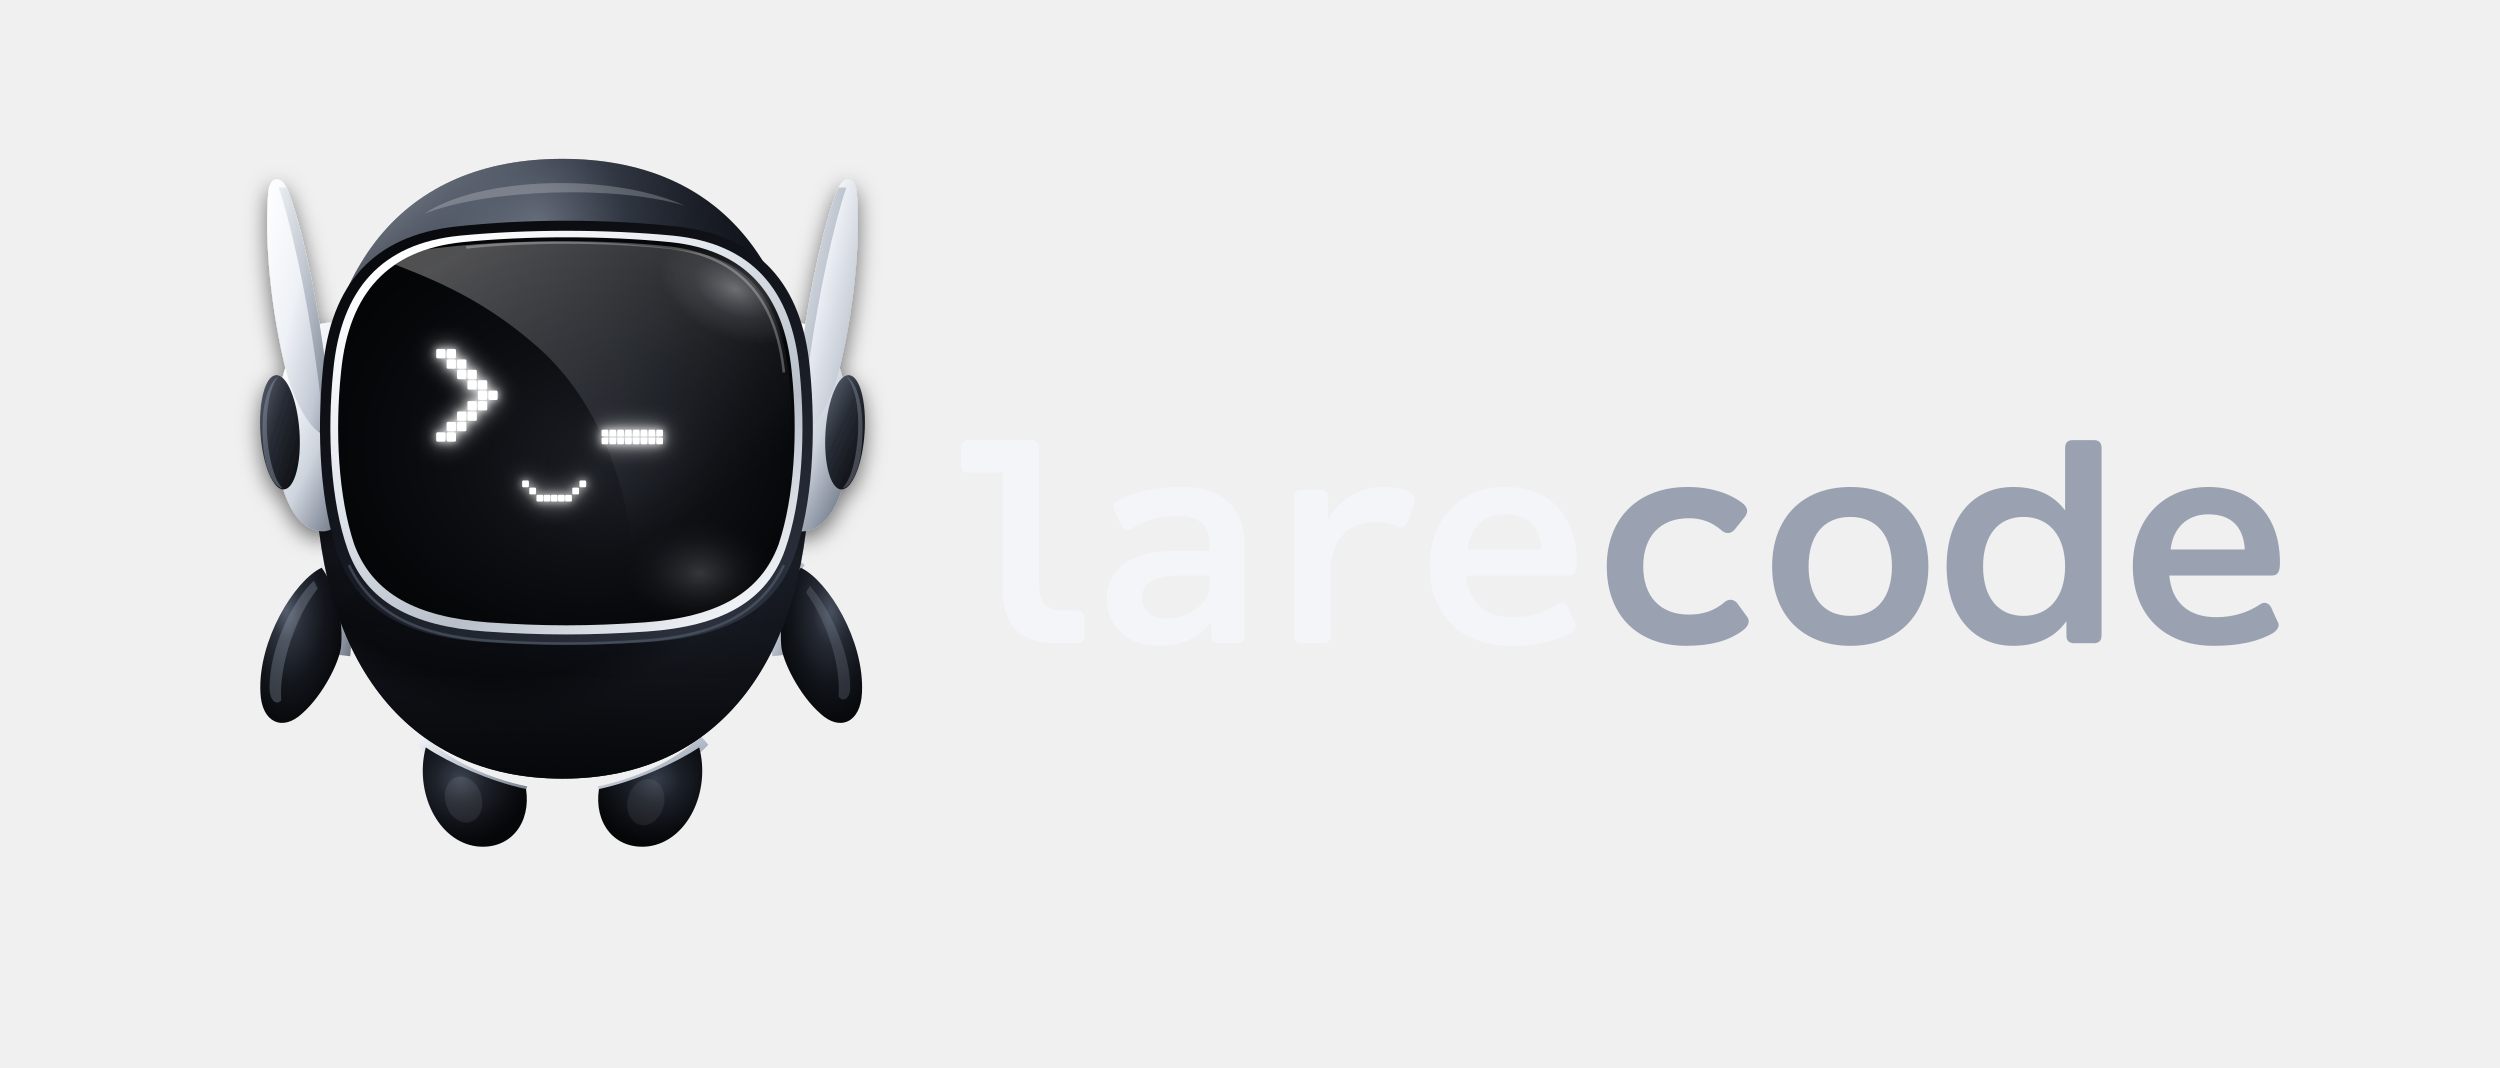
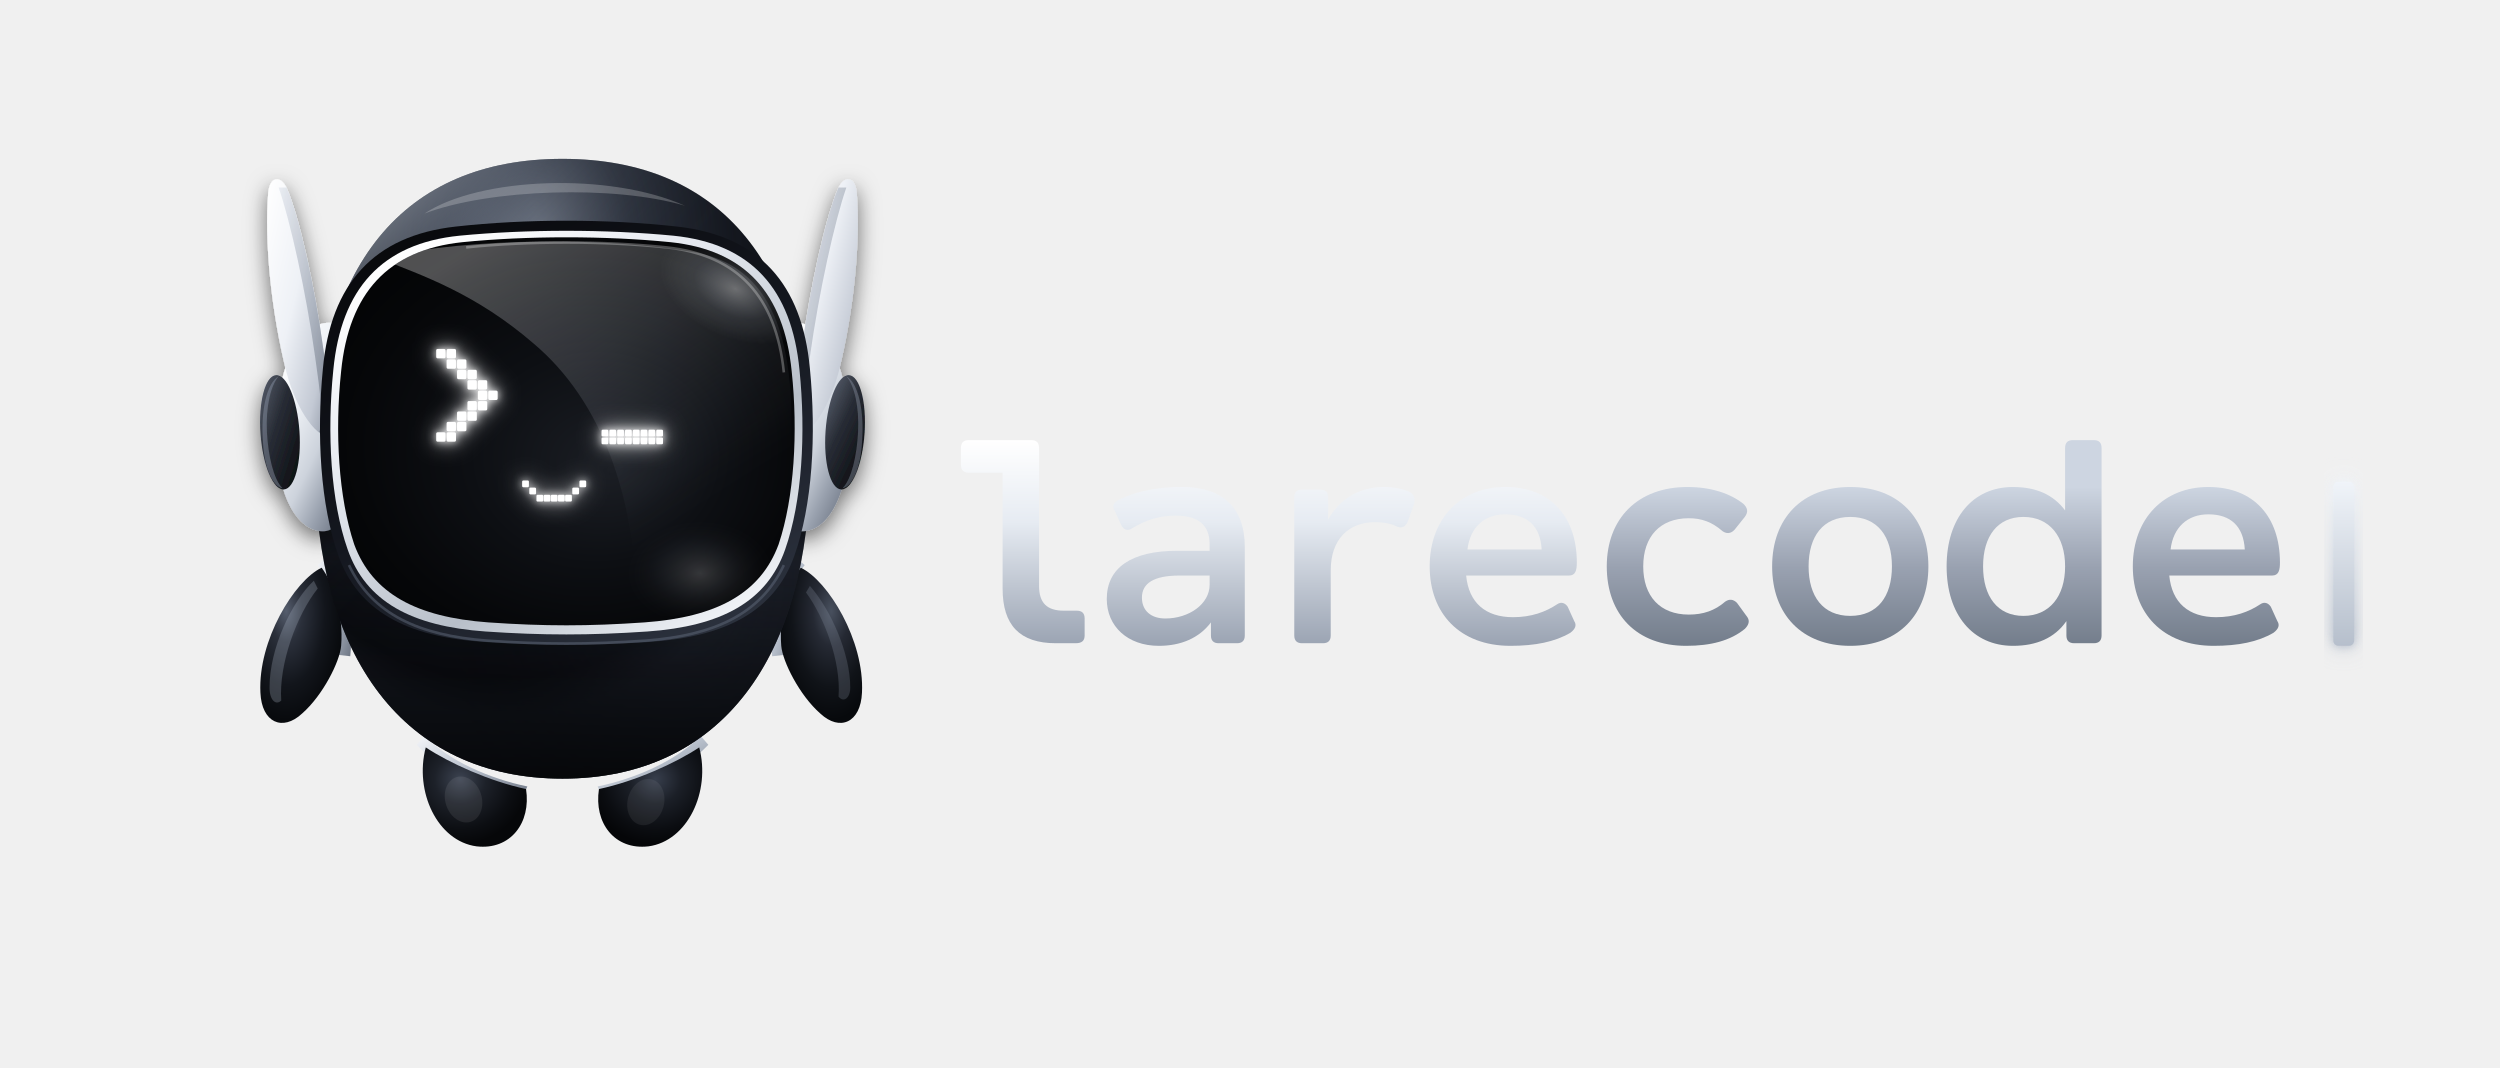
<svg xmlns="http://www.w3.org/2000/svg" id="larecode-banner-svg" width="1920" height="820" viewBox="0 0 1920 820" role="img" aria-label="larecode CLI AI Agent Mascot Banner">
  <defs>
    <radialGradient id="studio-bg" cx="46%" cy="48%" r="65%" fx="38%" fy="44%">
      <stop offset="0%" stop-color="#202227" />
      <stop offset="45%" stop-color="#17181c" />
      <stop offset="85%" stop-color="#121316" />
      <stop offset="100%" stop-color="#0e0f12" />
    </radialGradient>
    <radialGradient id="robot-ambient-glow" cx="50%" cy="50%" r="50%">
      <stop offset="0%" stop-color="#ffffff" stop-opacity="0.045" />
      <stop offset="60%" stop-color="#b8c4d8" stop-opacity="0.015" />
      <stop offset="100%" stop-color="#000000" stop-opacity="0" />
    </radialGradient>
    <radialGradient id="floor-shadow-grad" cx="50%" cy="50%" r="50%">
      <stop offset="0%" stop-color="#000000" stop-opacity="0.90" />
      <stop offset="38%" stop-color="#030405" stop-opacity="0.65" />
      <stop offset="72%" stop-color="#08090b" stop-opacity="0.22" />
      <stop offset="100%" stop-color="#000000" stop-opacity="0" />
    </radialGradient>
    <radialGradient id="body-main-3d" cx="38%" cy="22%" r="68%" fx="34%" fy="16%">
      <stop offset="0%" stop-color="#4e5563" />
      <stop offset="16%" stop-color="#353b47" />
      <stop offset="42%" stop-color="#20252f" />
      <stop offset="72%" stop-color="#13161d" />
      <stop offset="92%" stop-color="#0b0d12" />
      <stop offset="100%" stop-color="#1c2029" />
    </radialGradient>
    <radialGradient id="body-bounce-light" cx="72%" cy="68%" r="48%">
      <stop offset="0%" stop-color="#3a4252" stop-opacity="0.45" />
      <stop offset="55%" stop-color="#232834" stop-opacity="0.18" />
      <stop offset="100%" stop-color="#0b0d12" stop-opacity="0" />
    </radialGradient>
    <linearGradient id="body-bottom-occlusion" x1="50%" y1="55%" x2="50%" y2="100%">
      <stop offset="0%" stop-color="#08090c" stop-opacity="0" />
      <stop offset="65%" stop-color="#06070a" stop-opacity="0.65" />
      <stop offset="100%" stop-color="#040507" stop-opacity="0.92" />
    </linearGradient>
    <radialGradient id="crown-highlight" cx="45%" cy="12%" r="42%">
      <stop offset="0%" stop-color="#9aa3b2" stop-opacity="0.55" />
      <stop offset="45%" stop-color="#636b7a" stop-opacity="0.2" />
      <stop offset="100%" stop-color="#2b303c" stop-opacity="0" />
    </radialGradient>
    <linearGradient id="left-rim-light" x1="0%" y1="20%" x2="30%" y2="55%">
      <stop offset="0%" stop-color="#b4bcc8" stop-opacity="0.5" />
      <stop offset="35%" stop-color="#697282" stop-opacity="0.15" />
      <stop offset="100%" stop-color="#1e222b" stop-opacity="0" />
    </linearGradient>
    <linearGradient id="visor-groove" x1="20%" y1="0%" x2="80%" y2="100%">
      <stop offset="0%" stop-color="#08090c" />
      <stop offset="50%" stop-color="#14171f" />
      <stop offset="100%" stop-color="#2c323e" />
    </linearGradient>
    <linearGradient id="visor-silver-ring" x1="15%" y1="5%" x2="85%" y2="95%">
      <stop offset="0%" stop-color="#ffffff" />
      <stop offset="35%" stop-color="#e3e7ee" />
      <stop offset="70%" stop-color="#b8bfc9" />
      <stop offset="100%" stop-color="#f0f3f7" />
    </linearGradient>
    <radialGradient id="visor-glass-base" cx="52%" cy="52%" r="62%" fx="60%" fy="60%">
      <stop offset="0%" stop-color="#1b1e24" />
      <stop offset="45%" stop-color="#0d0f13" />
      <stop offset="80%" stop-color="#060709" />
      <stop offset="100%" stop-color="#030405" />
    </radialGradient>
    <linearGradient id="visor-glass-reflection-main" x1="25%" y1="0%" x2="78%" y2="75%">
      <stop offset="0%" stop-color="#ffffff" stop-opacity="0.30" />
      <stop offset="45%" stop-color="#dce2ec" stop-opacity="0.16" />
      <stop offset="85%" stop-color="#8b95a5" stop-opacity="0.04" />
      <stop offset="100%" stop-color="#000000" stop-opacity="0" />
    </linearGradient>
    <radialGradient id="visor-corner-hotspot" cx="68%" cy="22%" r="36%">
      <stop offset="0%" stop-color="#ffffff" stop-opacity="0.34" />
      <stop offset="55%" stop-color="#cfd6e2" stop-opacity="0.10" />
      <stop offset="100%" stop-color="#ffffff" stop-opacity="0" />
    </radialGradient>
    <radialGradient id="visor-bottom-glow" cx="62%" cy="76%" r="32%">
      <stop offset="0%" stop-color="#ffffff" stop-opacity="0.18" />
      <stop offset="60%" stop-color="#9aa2b1" stop-opacity="0.05" />
      <stop offset="100%" stop-color="#000000" stop-opacity="0" />
    </radialGradient>
    <clipPath id="visor-screen-clip">
      <path d="M 355 186                C 405 181, 465 181, 515 186                C 572 192, 602 225, 608 285                C 613 332, 610 382, 598 418                C 584 456, 550 474, 495 478                C 452 481, 418 481, 375 478                C 320 474, 286 456, 272 418                C 260 382, 257 332, 262 285                C 268 225, 298 192, 355 186 Z" />
    </clipPath>
    <linearGradient id="ear-white-metal" x1="15%" y1="8%" x2="80%" y2="92%">
      <stop offset="0%" stop-color="#ffffff" />
      <stop offset="28%" stop-color="#f1f4f8" />
      <stop offset="62%" stop-color="#cdd3dc" />
      <stop offset="85%" stop-color="#9aa2af" />
      <stop offset="100%" stop-color="#7c8492" />
    </linearGradient>
    <linearGradient id="fin-white-grad" x1="0%" y1="0%" x2="100%" y2="90%">
      <stop offset="0%" stop-color="#ffffff" />
      <stop offset="45%" stop-color="#eef1f6" />
      <stop offset="80%" stop-color="#c3c9d4" />
      <stop offset="100%" stop-color="#8d95a3" />
    </linearGradient>
    <linearGradient id="fin-inner-bevel" x1="0%" y1="0%" x2="100%" y2="100%">
      <stop offset="0%" stop-color="#e4e8ef" />
      <stop offset="60%" stop-color="#9ea6b3" />
      <stop offset="100%" stop-color="#69707d" />
    </linearGradient>
    <linearGradient id="ear-dark-cap" x1="15%" y1="10%" x2="85%" y2="90%">
      <stop offset="0%" stop-color="#4e5562" />
      <stop offset="40%" stop-color="#282c35" />
      <stop offset="85%" stop-color="#14171c" />
      <stop offset="100%" stop-color="#0d0f13" />
    </linearGradient>
    <radialGradient id="left-arm-grad" cx="32%" cy="28%" r="70%">
      <stop offset="0%" stop-color="#555d6d" />
      <stop offset="28%" stop-color="#2b303b" />
      <stop offset="68%" stop-color="#12151b" />
      <stop offset="100%" stop-color="#080a0d" />
    </radialGradient>
    <radialGradient id="right-arm-grad" cx="62%" cy="28%" r="70%">
      <stop offset="0%" stop-color="#48505e" />
      <stop offset="32%" stop-color="#252933" />
      <stop offset="70%" stop-color="#101318" />
      <stop offset="100%" stop-color="#07090c" />
    </radialGradient>
    <radialGradient id="left-leg-grad" cx="36%" cy="32%" r="65%">
      <stop offset="0%" stop-color="#3c4351" />
      <stop offset="38%" stop-color="#1d2129" />
      <stop offset="78%" stop-color="#0c0e12" />
      <stop offset="100%" stop-color="#060709" />
    </radialGradient>
    <radialGradient id="right-leg-grad" cx="55%" cy="32%" r="65%">
      <stop offset="0%" stop-color="#373e4c" />
      <stop offset="38%" stop-color="#1b1f27" />
      <stop offset="78%" stop-color="#0b0d11" />
      <stop offset="100%" stop-color="#050608" />
    </radialGradient>
    <linearGradient id="joint-ring-grad" x1="0%" y1="0%" x2="100%" y2="100%">
      <stop offset="0%" stop-color="#f4f6fa" />
      <stop offset="50%" stop-color="#b8c0cc" />
      <stop offset="100%" stop-color="#6e7684" />
    </linearGradient>
    <filter id="led-pixel-glow" x="-40%" y="-40%" width="180%" height="180%">
      <feGaussianBlur in="SourceGraphic" stdDeviation="3.2" result="blur1" />
      <feGaussianBlur in="SourceGraphic" stdDeviation="8" result="blur2" />
      <feMerge>
        <feMergeNode in="blur2" />
        <feMergeNode in="blur1" />
        <feMergeNode in="SourceGraphic" />
      </feMerge>
    </filter>
    <filter id="ear-soft-shadow" x="-30%" y="-20%" width="160%" height="150%">
      <feDropShadow dx="0" dy="6" stdDeviation="8" flood-color="#000000" flood-opacity="0.55" />
    </filter>
    <filter id="text-studio-shadow" x="-10%" y="-10%" width="120%" height="130%">
      <feDropShadow dx="0" dy="5" stdDeviation="4" flood-color="#000000" flood-opacity="0.48" />
    </filter>
    <g id="px">
      <rect width="7.2" height="7.2" rx="1.1" fill="#ffffff" />
    </g>
    <g id="px-sm">
      <rect width="5.2" height="5.2" rx="0.9" fill="#ffffff" />
    </g>
+     <linearGradient id="wordmark-lare" gradientUnits="userSpaceOnUse" x1="0" y1="338" x2="0" y2="496">
+       <stop offset="0%" stop-color="#ffffff" />
+       <stop offset="40%" stop-color="#e6ebf2" />
+       <stop offset="100%" stop-color="#9aa3b2" />
+     </linearGradient>
+     <linearGradient id="wordmark-code" gradientUnits="userSpaceOnUse" x1="0" y1="374" x2="0" y2="496">
+       <stop offset="0%" stop-color="#cdd5e1" />
+       <stop offset="50%" stop-color="#9aa2b1" />
+       <stop offset="100%" stop-color="#737d8b" />
+     </linearGradient>
+     <linearGradient id="wordmark-cursor" gradientUnits="userSpaceOnUse" x1="0" y1="370" x2="0" y2="496">
+       <stop offset="0%" stop-color="#f0f4f9" />
+       <stop offset="100%" stop-color="#b6bfcc" />
+     </linearGradient>
  </defs>
  <g id="robot-assembly">
    <path d="M 326 565 C 344 584, 376 598, 405 604 L 401 613 C 370 606, 338 591, 320 572 Z" fill="url(#joint-ring-grad)" />
    <path d="M 327 574              C 318 608, 336 646, 366 650              C 392 653, 408 632, 404 606              C 376 600, 345 586, 327 574 Z" fill="url(#left-leg-grad)" />
    <ellipse cx="356" cy="614" rx="14" ry="18" transform="rotate(-18 356 614)" fill="#ffffff" opacity="0.08" />
    <path d="M 538 565 C 520 584, 488 598, 459 604 L 463 613 C 494 606, 526 591, 544 572 Z" fill="url(#joint-ring-grad)" />
    <path d="M 537 574              C 546 608, 528 646, 498 650              C 472 653, 456 632, 460 606              C 488 600, 519 586, 537 574 Z" fill="url(#right-leg-grad)" />
    <ellipse cx="496" cy="616" rx="14" ry="18" transform="rotate(15 496 616)" fill="#ffffff" opacity="0.07" />
    <path d="M 244 434 C 254 446, 263 478, 260 503 L 269 504 C 272 476, 263 442, 251 428 Z" fill="url(#joint-ring-grad)" />
    <path d="M 247 436              C 226 446, 198 492, 200 532              C 201 555, 217 562, 232 548              C 248 534, 261 508, 262 496              C 264 472, 256 448, 247 436 Z" fill="url(#left-arm-grad)" />
    <path d="M 241 446 C 224 462, 207 498, 207 528 C 207 538, 212 542, 216 538 C 214 510, 228 472, 244 452 Z" fill="#b8c2d2" opacity="0.25" />
    <path d="M 618 434 C 608 446, 599 478, 602 503 L 593 504 C 590 476, 599 442, 611 428 Z" fill="url(#joint-ring-grad)" />
    <path d="M 615 436              C 636 446, 664 492, 662 532              C 661 555, 645 562, 630 548              C 614 534, 601 508, 600 496              C 598 472, 606 448, 615 436 Z" fill="url(#right-arm-grad)" />
    <path d="M 622 450 C 638 468, 653 502, 653 528 C 653 536, 648 540, 644 535 C 646 508, 633 474, 619 455 Z" fill="#9aa4b4" opacity="0.22" />
    <path id="robot-torso-base" d="M 432 122              C 554 122, 622 204, 622 356              C 622 504, 554 598, 432 598              C 310 598, 242 504, 242 356              C 242 204, 310 122, 432 122 Z" fill="url(#body-main-3d)" />
    <path d="M 432 122              C 554 122, 622 204, 622 356              C 622 504, 554 598, 432 598              C 310 598, 242 504, 242 356              C 242 204, 310 122, 432 122 Z" fill="url(#body-bounce-light)" />
    <path d="M 432 122              C 554 122, 622 204, 622 356              C 622 504, 554 598, 432 598              C 310 598, 242 504, 242 356              C 242 204, 310 122, 432 122 Z" fill="url(#body-bottom-occlusion)" />
    <path d="M 432 122              C 554 122, 622 204, 622 356              C 622 504, 554 598, 432 598              C 310 598, 242 504, 242 356              C 242 204, 310 122, 432 122 Z" fill="url(#crown-highlight)" />
    <path d="M 432 122              C 554 122, 622 204, 622 356              C 622 504, 554 598, 432 598              C 310 598, 242 504, 242 356              C 242 204, 310 122, 432 122 Z" fill="url(#left-rim-light)" />
    <path d="M 326 164 C 368 136, 468 132, 526 158 C 472 142, 376 145, 326 164 Z" fill="#ffffff" opacity="0.22" />
    <g id="left-ear-assembly" filter="url(#ear-soft-shadow)">
      <path d="M 248 258 C 234 262, 226 300, 226 336 C 226 372, 234 404, 250 408 C 246 364, 245 304, 248 258 Z" fill="#12151b" />
      <path d="M 255 248                C 232 246, 214 276, 212 326                C 210 374, 226 408, 248 408                C 264 408, 272 382, 270 334                C 268 286, 266 250, 255 248 Z" fill="url(#ear-white-metal)" />
      <path d="M 248 266                C 242 222, 230 166, 220 144                C 215 134, 207 136, 206 148                C 203 185, 208 238, 220 286                C 228 316, 244 338, 256 336                C 262 334, 253 298, 248 266 Z" fill="url(#fin-white-grad)" />
      <path d="M 214 144 C 223 170, 235 224, 242 274 C 246 302, 249 324, 245 332 C 252 330, 255 310, 248 266 C 242 222, 230 166, 220 144 Z" fill="url(#fin-inner-bevel)" opacity="0.75" />
      <ellipse cx="215" cy="332" rx="15" ry="44" transform="rotate(-4 215 332)" fill="url(#ear-dark-cap)" />
      <path d="M 214 289 C 205 294, 200 315, 202 340 C 203 360, 210 374, 217 375 C 210 368, 206 350, 205 332 C 204 312, 208 296, 214 289 Z" fill="#8e97a8" opacity="0.45" />
    </g>
    <g id="right-ear-assembly" filter="url(#ear-soft-shadow)">
      <path d="M 616 258 C 630 262, 638 300, 638 336 C 638 372, 630 404, 614 408 C 618 364, 619 304, 616 258 Z" fill="#101318" />
      <path d="M 609 248                C 632 246, 650 276, 652 326                C 654 374, 638 408, 616 408                C 600 408, 592 382, 594 334                C 596 286, 598 250, 609 248 Z" fill="url(#ear-white-metal)" />
      <path d="M 616 266                C 622 222, 634 166, 644 144                C 649 134, 657 136, 658 148                C 661 185, 656 238, 644 286                C 636 316, 620 338, 608 336                C 602 334, 611 298, 616 266 Z" fill="url(#fin-white-grad)" />
      <path d="M 650 144 C 641 170, 629 224, 622 274 C 618 302, 615 324, 619 332 C 612 330, 609 310, 616 266 C 622 222, 634 166, 644 144 Z" fill="url(#fin-inner-bevel)" opacity="0.7" />
      <ellipse cx="649" cy="332" rx="15" ry="44" transform="rotate(4 649 332)" fill="url(#ear-dark-cap)" />
      <path d="M 650 289 C 659 294, 664 315, 662 340 C 661 360, 654 374, 647 375 C 654 368, 658 350, 659 332 C 660 312, 656 296, 650 289 Z" fill="#8e97a8" opacity="0.4" />
    </g>
    <path d="M 350 174              C 404 168, 466 168, 520 174              C 583 181, 616 218, 622 283              C 627 334, 624 388, 610 427              C 595 469, 558 489, 499 493              C 453 496, 417 496, 371 493              C 312 489, 275 469, 260 427              C 246 388, 243 334, 248 283              C 254 218, 287 181, 350 174 Z" fill="url(#visor-groove)" />
    <path d="M 268 434 C 286 472, 322 488, 374 492 C 418 495, 452 495, 496 492 C 548 488, 584 472, 602 434" fill="none" stroke="#5b6475" stroke-width="2" opacity="0.55" />
    <path d="M 353 181              C 405 176, 465 176, 517 181              C 577 187, 608 222, 614 284              C 619 333, 616 385, 603 422              C 589 462, 554 481, 497 485              C 453 488, 417 488, 373 485              C 316 481, 281 462, 267 422              C 254 385, 251 333, 256 284              C 262 222, 293 187, 353 181 Z" fill="url(#visor-silver-ring)" />
    <path d="M 355 186              C 405 181, 465 181, 515 186              C 572 192, 602 225, 608 285              C 613 332, 610 382, 598 418              C 584 456, 550 474, 495 478              C 452 481, 418 481, 375 478              C 320 474, 286 456, 272 418              C 260 382, 257 332, 262 285              C 268 225, 298 192, 355 186 Z" fill="url(#visor-glass-base)" />
    <g clip-path="url(#visor-screen-clip)">
      <path d="M 290 198                C 365 182, 465 182, 535 194                C 590 205, 615 255, 606 365                C 598 430, 560 468, 490 472                C 488 380, 462 308, 410 264                C 366 226, 326 212, 290 198 Z" fill="url(#visor-glass-reflection-main)" />
      <ellipse cx="525" cy="236" rx="85" ry="52" transform="rotate(24 525 236)" fill="url(#visor-corner-hotspot)" />
      <ellipse cx="515" cy="405" rx="95" ry="68" fill="url(#visor-bottom-glow)" />
      <path d="M 358 190                C 406 185, 464 185, 512 190                C 567 196, 596 228, 602 286" fill="none" stroke="#ffffff" stroke-width="2" opacity="0.28" />
    </g>
    <g id="visor-pixel-face" filter="url(#led-pixel-glow)">
      <g id="pixel-chevron" transform="translate(335, 268)">
        <use href="#px" x="0" y="0" />
        <use href="#px" x="8" y="0" />
        <use href="#px" x="8" y="8" />
        <use href="#px" x="16" y="8" />
        <use href="#px" x="16" y="16" />
        <use href="#px" x="24" y="16" />
        <use href="#px" x="24" y="24" />
        <use href="#px" x="32" y="24" />
        <use href="#px" x="32" y="32" />
        <use href="#px" x="40" y="32" />
        <use href="#px" x="24" y="40" />
        <use href="#px" x="32" y="40" />
        <use href="#px" x="16" y="48" />
        <use href="#px" x="24" y="48" />
        <use href="#px" x="8" y="56" />
        <use href="#px" x="16" y="56" />
        <use href="#px" x="0" y="64" />
        <use href="#px" x="8" y="64" />
      </g>
      <g id="pixel-underscore" transform="translate(462, 330)">
        <use href="#px-sm" x="0" y="0" />
        <use href="#px-sm" x="6" y="0" />
        <use href="#px-sm" x="12" y="0" />
        <use href="#px-sm" x="18" y="0" />
        <use href="#px-sm" x="24" y="0" />
        <use href="#px-sm" x="30" y="0" />
        <use href="#px-sm" x="36" y="0" />
        <use href="#px-sm" x="42" y="0" />
        <use href="#px-sm" x="0" y="6" />
        <use href="#px-sm" x="6" y="6" />
        <use href="#px-sm" x="12" y="6" />
        <use href="#px-sm" x="18" y="6" />
        <use href="#px-sm" x="24" y="6" />
        <use href="#px-sm" x="30" y="6" />
        <use href="#px-sm" x="36" y="6" />
        <use href="#px-sm" x="42" y="6" />
      </g>
      <g id="pixel-smile" transform="translate(401, 369)">
        <use href="#px-sm" x="0" y="0" />
        <use href="#px-sm" x="5.5" y="5.5" />
        <use href="#px-sm" x="11" y="11" />
        <use href="#px-sm" x="16.5" y="11" />
        <use href="#px-sm" x="22" y="11" />
        <use href="#px-sm" x="27.5" y="11" />
        <use href="#px-sm" x="33" y="11" />
        <use href="#px-sm" x="38.5" y="5.5" />
        <use href="#px-sm" x="44" y="0" />
      </g>
    </g>
  </g>
-   <g id="larecode-wordmark" fill="#f3f5f8">
+   <g id="larecode-wordmark" fill="url(#wordmark-lare)">
    <path d="M 744 338              H 792              C 796 338, 798 340, 798 344              V 450              C 798 463, 804 469, 817 469              H 827              C 831 469, 833 471, 833 475              V 488              C 833 492, 831 494, 826 494              H 811              C 783 494, 770 480, 770 452              V 363              H 744              C 740 363, 738 361, 738 357              V 344              C 738 340, 740 338, 744 338 Z" />
    <path fill-rule="evenodd" clip-rule="evenodd" d="M 908 374              C 939 374, 956 390, 956 420              V 488              C 956 492, 954 494, 950 494              H 936              C 932 494, 930 492, 930 488              V 478              C 921 490, 907 496, 890 496              C 866 496, 850 481, 850 460              C 850 436, 869 423, 904 423              H 929              V 418              C 929 403, 920 396, 903 396              C 889 396, 879 400, 869 406              C 866 408, 863 407, 861 403              L 856 392              C 854 389, 855 386, 859 384              C 873 377, 889 374, 908 374 Z              M 895 475              C 913 475, 929 464, 929 449              V 442              H 906              C 886 442, 877 448, 877 459              C 877 469, 884 475, 895 475 Z" />
    <path d="M 994 382              C 994 378, 996 376, 1000 376              H 1014              C 1018 376, 1020 378, 1020 382              V 399              C 1029 383, 1044 374, 1063 374              C 1072 374, 1079 376, 1083 378              C 1086 380, 1087 383, 1086 387              L 1081 401              C 1079 405, 1076 406, 1072 404              C 1068 402, 1062 401, 1056 401              C 1036 401, 1022 414, 1022 438              V 488              C 1022 492, 1020 494, 1016 494              H 1000              C 996 494, 994 492, 994 488              V 382 Z" />
    <path fill-rule="evenodd" clip-rule="evenodd" d="M 1156 374              C 1191 374, 1211 397, 1211 432              C 1211 438, 1210 442, 1205 442              H 1126              C 1128 463, 1141 474, 1162 474              C 1176 474, 1187 470, 1196 464              C 1199 462, 1202 463, 1204 466              L 1209 477              C 1211 480, 1210 483, 1206 486              C 1194 493, 1179 496, 1160 496              C 1121 496, 1098 471, 1098 435              C 1098 398, 1122 374, 1156 374 Z              M 1127 422              H 1184              C 1183 404, 1173 395, 1156 395              C 1140 395, 1129 405, 1127 422 Z" />
-     <g fill="#9aa2b1">
+     <g fill="url(#wordmark-code)">
      <path d="M 1296 374              C 1314 374, 1329 379, 1339 387              C 1342 390, 1343 393, 1340 397              L 1332 407              C 1329 410, 1326 410, 1323 408              C 1315 401, 1307 398, 1297 398              C 1275 398, 1262 412, 1262 435              C 1262 458, 1275 472, 1297 472              C 1308 472, 1317 469, 1325 462              C 1328 460, 1331 460, 1334 463              L 1342 474              C 1344 477, 1343 480, 1340 483              C 1329 492, 1314 496, 1295 496              C 1257 496, 1234 472, 1234 435              C 1234 398, 1258 374, 1296 374 Z" />
      <path fill-rule="evenodd" clip-rule="evenodd" d="M 1421 374              C 1458 374, 1481 398, 1481 435              C 1481 472, 1458 496, 1421 496              C 1384 496, 1361 472, 1361 435              C 1361 398, 1384 374, 1421 374 Z              M 1421 473              C 1442 473, 1453 458, 1453 435              C 1453 412, 1442 397, 1421 397              C 1400 397, 1389 412, 1389 435              C 1389 458, 1400 473, 1421 473 Z" />
      <path fill-rule="evenodd" clip-rule="evenodd" d="M 1592 338              H 1608              C 1612 338, 1614 340, 1614 344              V 488              C 1614 492, 1612 494, 1608 494              H 1593              C 1589 494, 1587 492, 1587 488              V 477              C 1578 490, 1564 496, 1546 496              C 1515 496, 1495 472, 1495 435              C 1495 398, 1515 374, 1546 374              C 1564 374, 1577 380, 1586 392              V 344              C 1586 340, 1588 338, 1592 338 Z              M 1554 473              C 1574 473, 1586 458, 1586 435              C 1586 412, 1574 397, 1554 397              C 1534 397, 1523 412, 1523 435              C 1523 458, 1534 473, 1554 473 Z" />
      <path fill-rule="evenodd" clip-rule="evenodd" d="M 1696 374              C 1731 374, 1751 397, 1751 432              C 1751 438, 1750 442, 1745 442              H 1666              C 1668 463, 1681 474, 1702 474              C 1716 474, 1727 470, 1736 464              C 1739 462, 1742 463, 1744 466              L 1749 477              C 1751 480, 1750 483, 1746 486              C 1734 493, 1719 496, 1700 496              C 1661 496, 1638 471, 1638 435              C 1638 398, 1662 374, 1696 374 Z              M 1667 422              H 1724              C 1723 404, 1713 395, 1696 395              C 1680 395, 1669 405, 1667 422 Z" />
    </g>
+     <rect x="1792" y="370" width="16" height="126" rx="4" fill="url(#wordmark-cursor)" filter="url(#led-pixel-glow)" />
  </g>
</svg>
